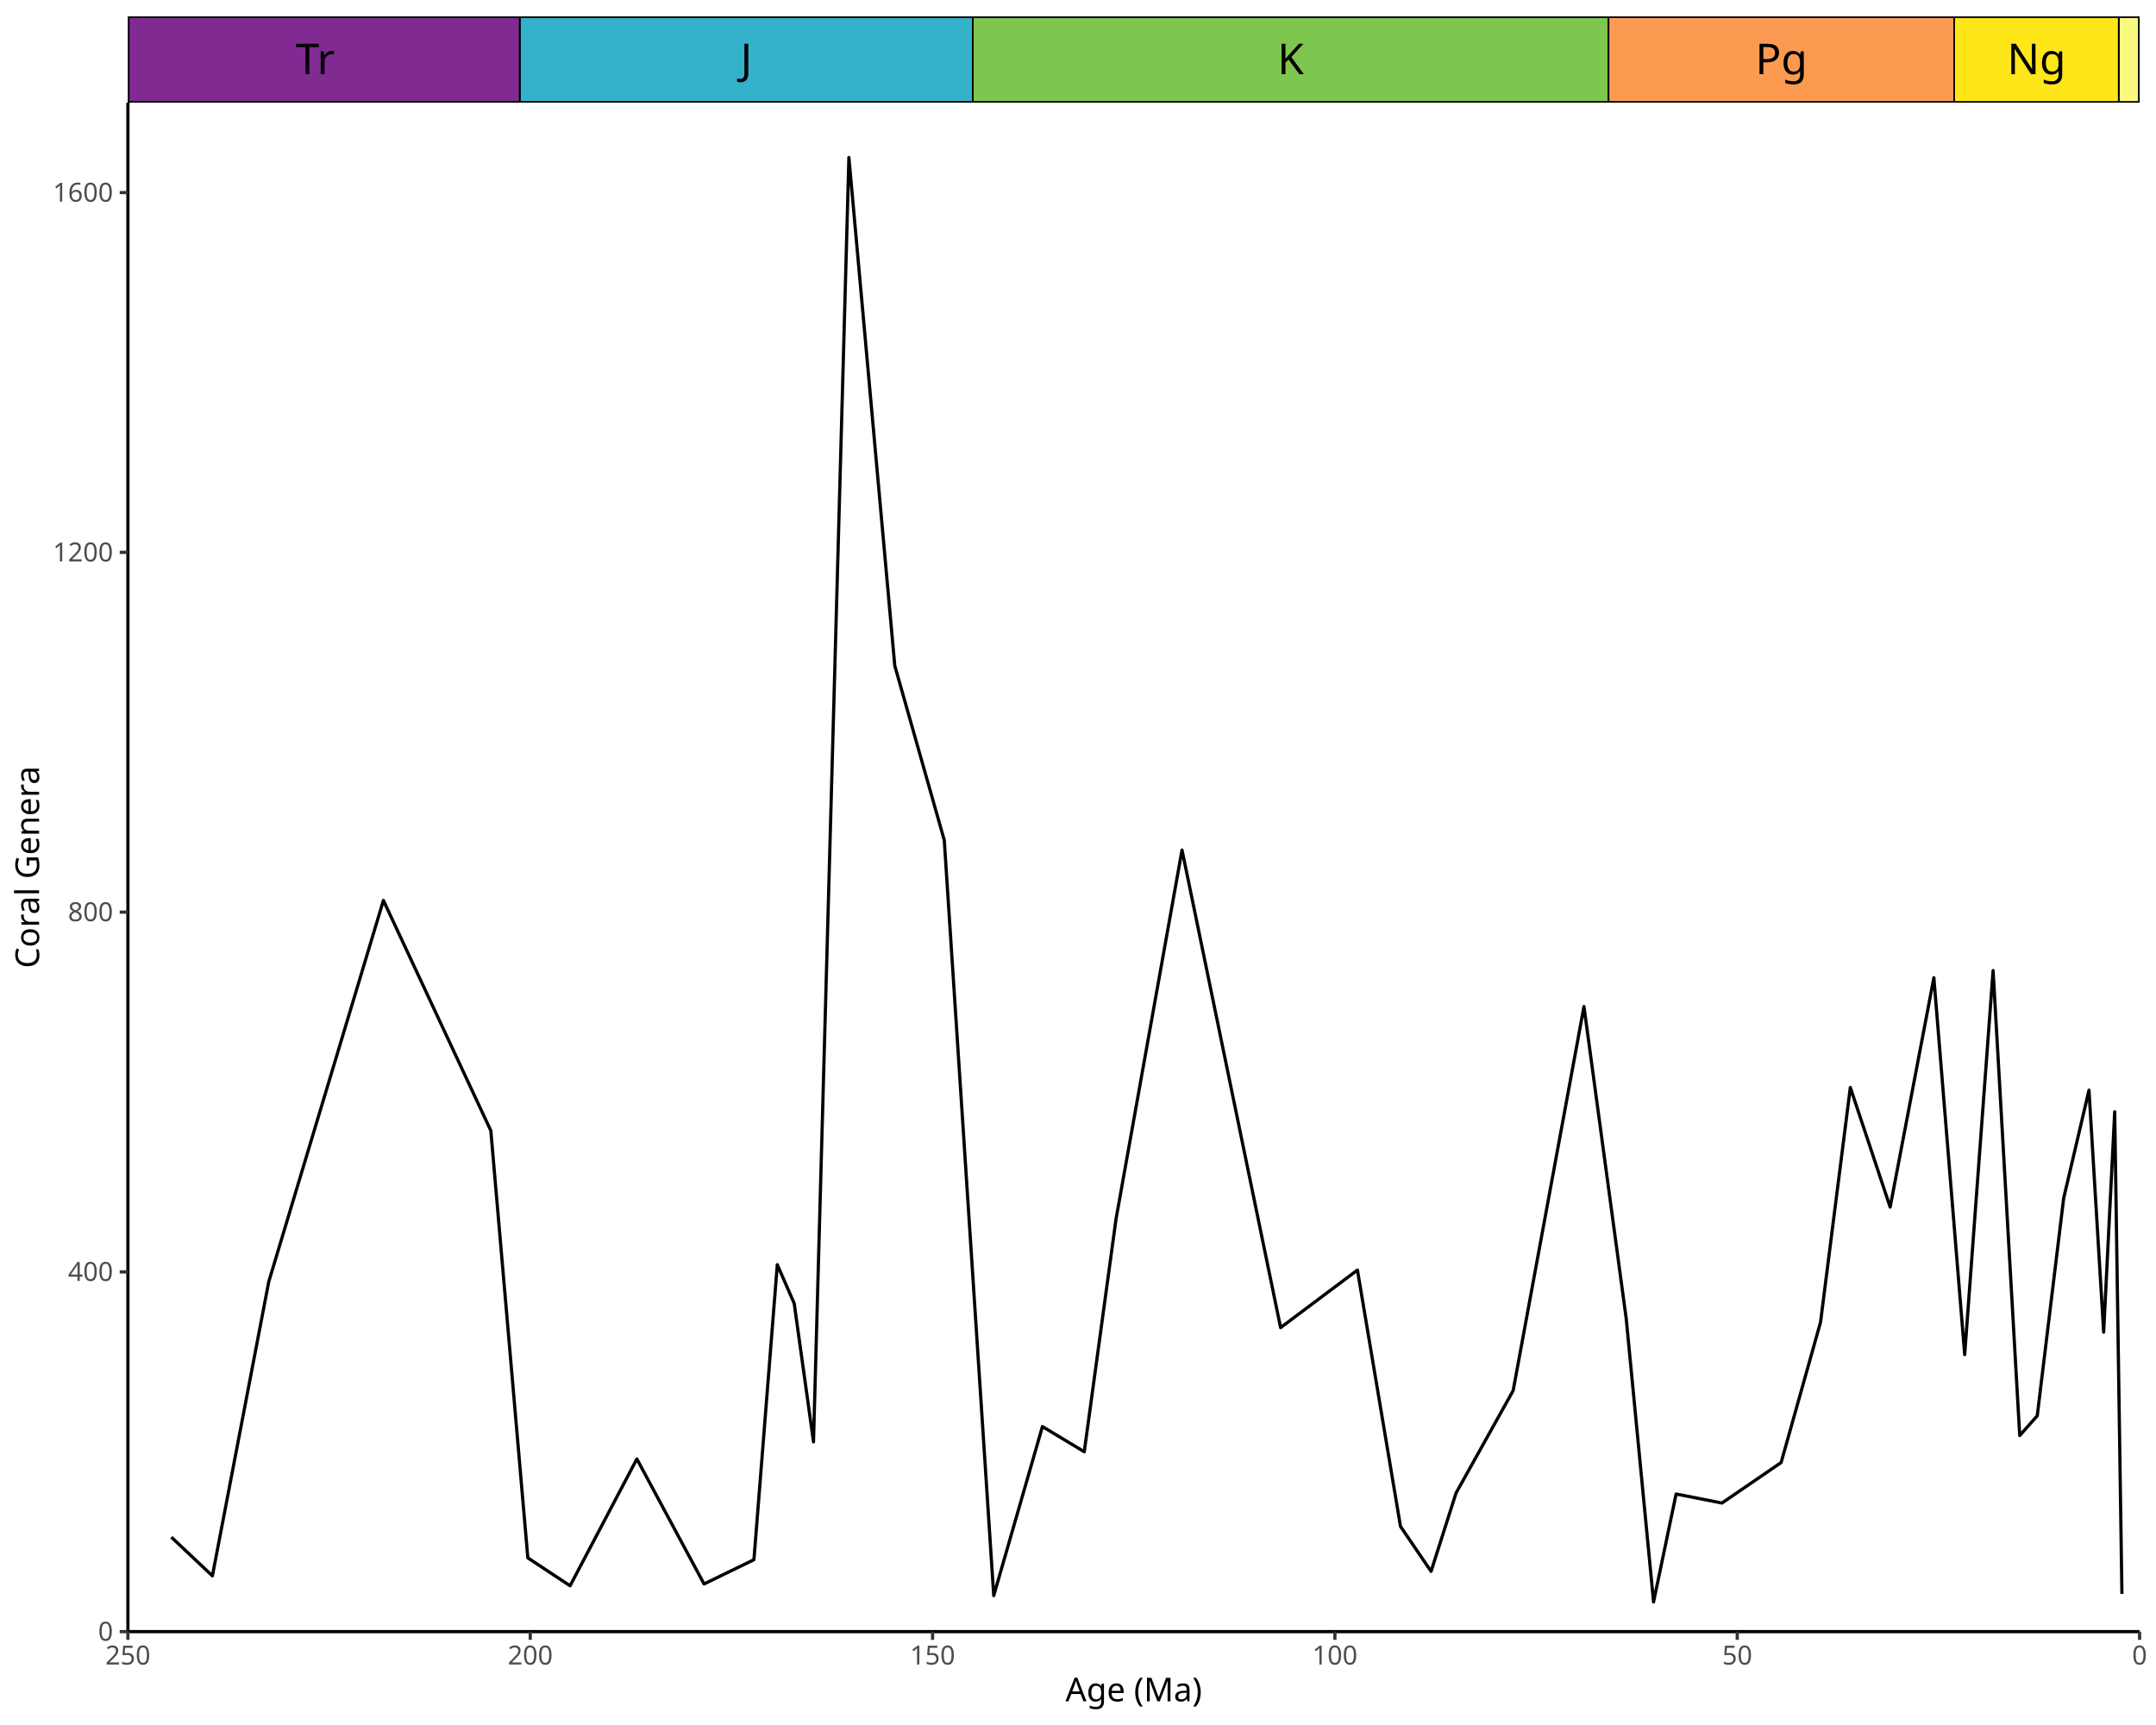
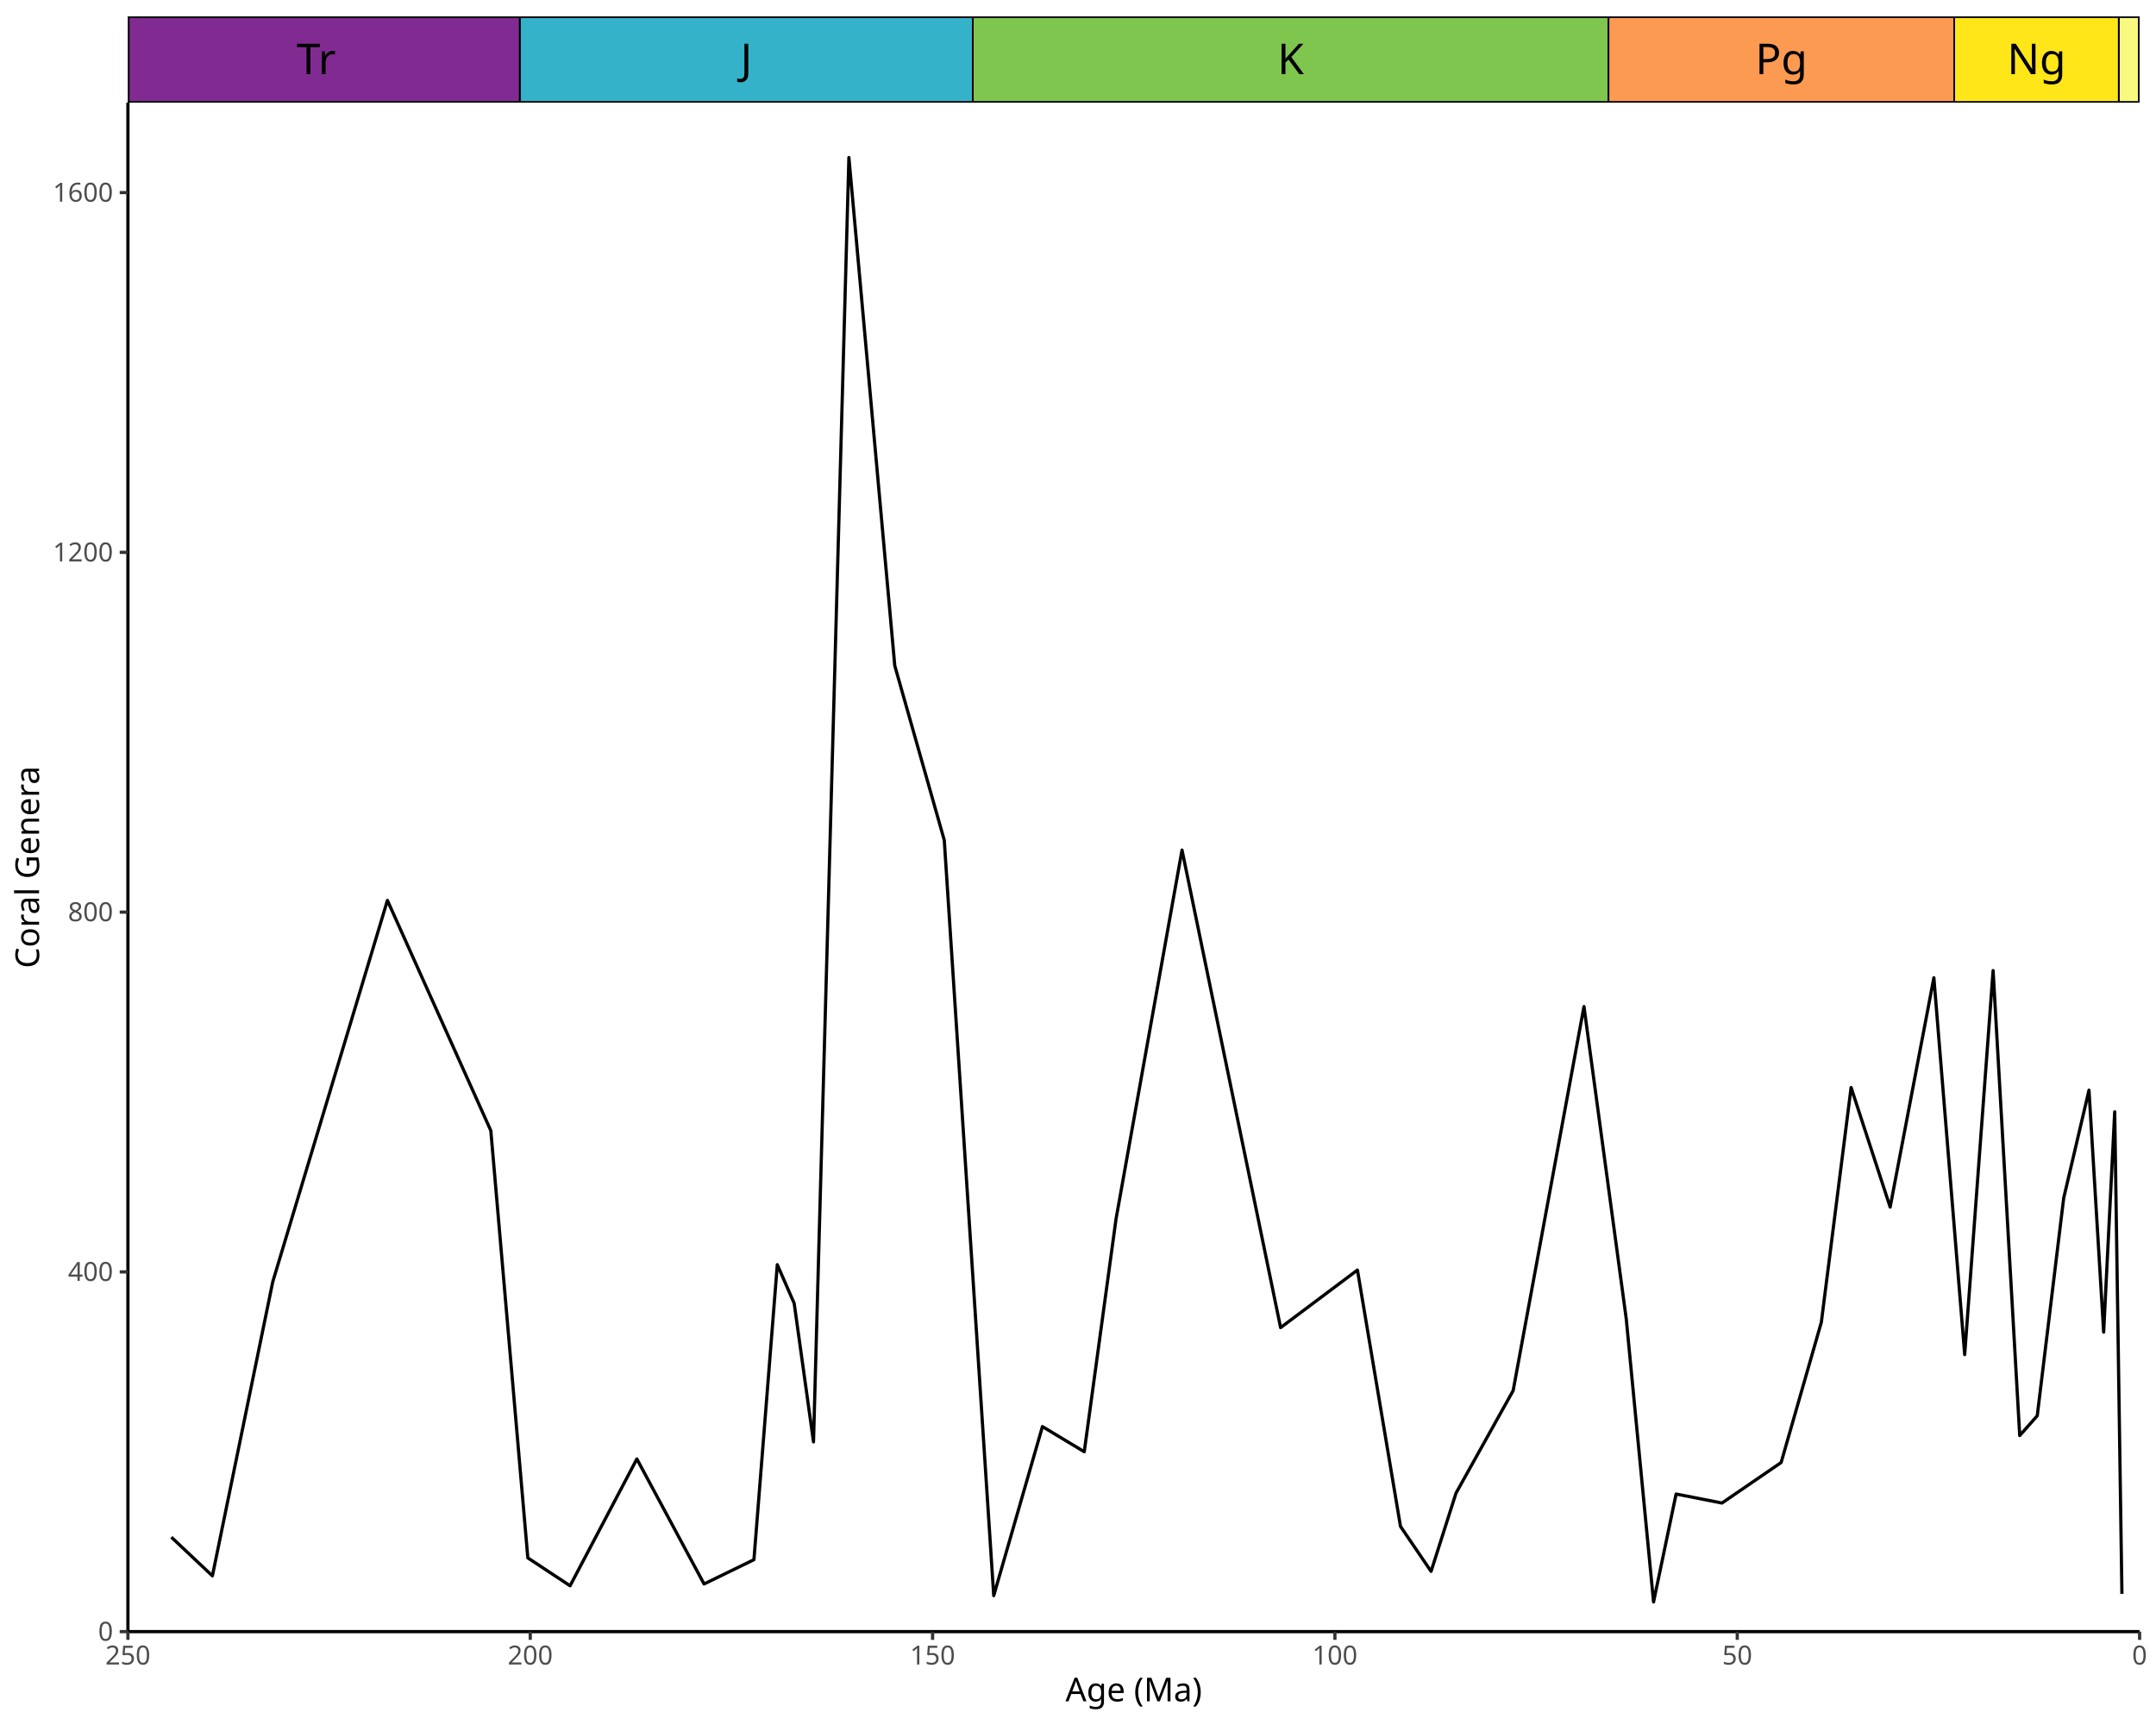
<svg xmlns="http://www.w3.org/2000/svg" class="svglite" data-engine-version="2.0" width="720.00pt" height="576.00pt" viewBox="0 0 720.00 576.00">
  <defs>
    <style type="text/css">
    .svglite line, .svglite polyline, .svglite polygon, .svglite path, .svglite rect, .svglite circle {
      fill: none;
      stroke: #000000;
      stroke-linecap: round;
      stroke-linejoin: round;
      stroke-miterlimit: 10.00;
    }
  </style>
  </defs>
  <rect width="100%" height="100%" style="stroke: none; fill: #FFFFFF;" />
  <defs>
    <clipPath id="cpMC4wMHw3MjAuMDB8MC4wMHw1NzYuMDA=">
      <rect x="0.00" y="0.00" width="720.00" height="576.00" />
    </clipPath>
  </defs>
  <g clip-path="url(#cpMC4wMHw3MjAuMDB8MC4wMHw1NzYuMDA=)">
    <rect x="0" y="0.00" width="720.00" height="576.00" style="stroke-width: 1.07; stroke: #FFFFFF; fill: #FFFFFF;" />
  </g>
  <defs>
    <clipPath id="cpNDIuNzJ8NzE0LjUyfDM0LjI4fDU0NC44Mg==">
      <rect x="42.72" y="34.28" width="671.80" height="510.54" />
    </clipPath>
  </defs>
  <g clip-path="url(#cpNDIuNzJ8NzE0LjUyfDM0LjI4fDU0NC44Mg==)">
    <rect x="42.72" y="34.28" width="671.80" height="510.54" style="stroke-width: 1.07; stroke: none; fill: #FFFFFF;" />
-     <polyline points="57.23,513.29 70.93,526.20 89.75,428.00 128.04,300.66 163.91,377.54 176.27,520.20 190.38,529.51 212.68,487.16 235.12,528.91 251.78,520.80 259.58,422.29 265.22,435.21 271.67,481.46 283.49,52.60 298.81,222.28 315.34,280.54 331.86,532.81 348.12,476.35 362.09,484.76 372.71,406.98 394.74,283.85 427.66,443.31 453.32,424.09 467.70,509.69 477.91,524.70 486.24,498.57 505.32,464.34 528.97,336.10 543.08,440.31 552.21,534.91 559.74,498.87 575.05,501.88 594.81,488.36 607.97,441.51 617.92,363.13 631.22,403.07 645.82,326.49 656.11,452.32 665.60,324.09 674.49,479.35 680.34,472.75 689.17,400.07 697.62,364.03 702.52,444.82 706.21,371.24 708.62,532.21 " style="stroke-width: 1.07; stroke-linecap: butt;" />
+     <polyline points="57.23,513.29 70.93,526.20 91.09,428.00 129.38,300.66 163.91,377.54 176.27,520.20 190.38,529.51 212.68,487.16 235.12,528.91 251.78,520.80 259.58,422.29 265.22,435.21 271.67,481.46 283.49,52.60 298.81,222.28 315.34,280.54 331.86,532.81 348.12,476.35 362.09,484.76 372.71,406.98 394.74,283.85 427.66,443.31 453.32,424.09 467.70,509.69 477.91,524.70 486.24,498.57 505.32,464.34 528.97,336.10 543.08,440.31 552.21,534.91 559.74,498.87 575.05,501.88 594.81,488.36 608.24,441.51 618.18,363.13 631.22,403.07 645.82,326.49 656.11,452.32 665.60,324.09 674.49,479.35 680.34,472.75 689.17,400.07 697.62,364.03 702.52,444.82 706.21,371.24 708.62,532.21 " style="stroke-width: 1.07; stroke-linecap: butt;" />
  </g>
  <g clip-path="url(#cpMC4wMHw3MjAuMDB8MC4wMHw1NzYuMDA=)">
</g>
  <defs>
    <clipPath id="cpMC4wMHw1LjQ4fDAuMDB8NS40OA==">
      <rect x="0" y="0.00" width="5.48" height="5.48" />
    </clipPath>
  </defs>
  <g clip-path="url(#cpMC4wMHw1LjQ4fDAuMDB8NS40OA==)">
</g>
  <g clip-path="url(#cpMC4wMHw3MjAuMDB8MC4wMHw1NzYuMDA=)">
</g>
  <defs>
    <clipPath id="cpMC4wMHw1LjQ4fDUuNDh8NS40OA==">
      <rect x="0" y="5.48" width="5.48" height="0.00" />
    </clipPath>
  </defs>
  <g clip-path="url(#cpMC4wMHw1LjQ4fDUuNDh8NS40OA==)">
</g>
  <g clip-path="url(#cpMC4wMHw3MjAuMDB8MC4wMHw1NzYuMDA=)">
</g>
  <g clip-path="url(#cpMC4wMHw1LjQ4fDUuNDh8NS40OA==)">
</g>
  <g clip-path="url(#cpMC4wMHw3MjAuMDB8MC4wMHw1NzYuMDA=)">
</g>
  <defs>
    <clipPath id="cpMC4wMHw1LjQ4fDM0LjI4fDU0NC44Mg==">
      <rect x="0" y="34.28" width="5.48" height="510.54" />
    </clipPath>
  </defs>
  <g clip-path="url(#cpMC4wMHw1LjQ4fDM0LjI4fDU0NC44Mg==)">
</g>
  <defs>
    <clipPath id="cpMC4wMHwwLjAwfDM0LjI4fDU0NC44Mg==">
      <rect x="0" y="34.28" width="0.00" height="510.54" />
    </clipPath>
  </defs>
  <g clip-path="url(#cpMC4wMHwwLjAwfDM0LjI4fDU0NC44Mg==)">
</g>
  <g clip-path="url(#cpMC4wMHw1LjQ4fDM0LjI4fDU0NC44Mg==)">
</g>
  <g clip-path="url(#cpMC4wMHw3MjAuMDB8MC4wMHw1NzYuMDA=)">
</g>
  <defs>
    <clipPath id="cpMC4wMHw1LjQ4fDU0NC44Mnw1NTcuNzk=">
      <rect x="0" y="544.82" width="5.48" height="12.97" />
    </clipPath>
  </defs>
  <g clip-path="url(#cpMC4wMHw1LjQ4fDU0NC44Mnw1NTcuNzk=)">
</g>
  <g clip-path="url(#cpMC4wMHw3MjAuMDB8MC4wMHw1NzYuMDA=)">
</g>
  <defs>
    <clipPath id="cpMC4wMHw1LjQ4fDU1Ny43OXw1NzAuNTI=">
      <rect x="0" y="557.79" width="5.48" height="12.73" />
    </clipPath>
  </defs>
  <g clip-path="url(#cpMC4wMHw1LjQ4fDU1Ny43OXw1NzAuNTI=)">
</g>
  <g clip-path="url(#cpMC4wMHw3MjAuMDB8MC4wMHw1NzYuMDA=)">
</g>
  <defs>
    <clipPath id="cpMC4wMHw1LjQ4fDU3MC41Mnw1NzYuMDA=">
      <rect x="0" y="570.52" width="5.48" height="5.48" />
    </clipPath>
  </defs>
  <g clip-path="url(#cpMC4wMHw1LjQ4fDU3MC41Mnw1NzYuMDA=)">
</g>
  <g clip-path="url(#cpMC4wMHw3MjAuMDB8MC4wMHw1NzYuMDA=)">
</g>
  <defs>
    <clipPath id="cpNS40OHwxOC4yMXwwLjAwfDUuNDg=">
      <rect x="5.48" y="0.00" width="12.73" height="5.48" />
    </clipPath>
  </defs>
  <g clip-path="url(#cpNS40OHwxOC4yMXwwLjAwfDUuNDg=)">
</g>
  <g clip-path="url(#cpMC4wMHw3MjAuMDB8MC4wMHw1NzYuMDA=)">
</g>
  <defs>
    <clipPath id="cpNS40OHwxOC4yMXw1LjQ4fDUuNDg=">
      <rect x="5.48" y="5.48" width="12.73" height="0.00" />
    </clipPath>
  </defs>
  <g clip-path="url(#cpNS40OHwxOC4yMXw1LjQ4fDUuNDg=)">
</g>
  <g clip-path="url(#cpMC4wMHw3MjAuMDB8MC4wMHw1NzYuMDA=)">
</g>
  <g clip-path="url(#cpNS40OHwxOC4yMXw1LjQ4fDUuNDg=)">
</g>
  <g clip-path="url(#cpMC4wMHw3MjAuMDB8MC4wMHw1NzYuMDA=)">
</g>
  <defs>
    <clipPath id="cpNS40OHwxOC4yMXwzNC4yOHw1NDQuODI=">
      <rect x="5.48" y="34.28" width="12.73" height="510.54" />
    </clipPath>
  </defs>
  <g clip-path="url(#cpNS40OHwxOC4yMXwzNC4yOHw1NDQuODI=)">
</g>
  <g clip-path="url(#cpMC4wMHw3MjAuMDB8MC4wMHw1NzYuMDA=)">
    <text transform="translate(13.05,289.55) rotate(-90)" text-anchor="middle" style="font-size: 11.00px; font-family: sans;" textLength="66.04px" lengthAdjust="spacingAndGlyphs">Coral Genera</text>
  </g>
  <g clip-path="url(#cpNS40OHwxOC4yMXwzNC4yOHw1NDQuODI=)">
</g>
  <defs>
    <clipPath id="cpNS40OHw1LjQ4fDM0LjI4fDU0NC44Mg==">
      <rect x="5.48" y="34.28" width="0.00" height="510.54" />
    </clipPath>
  </defs>
  <g clip-path="url(#cpNS40OHw1LjQ4fDM0LjI4fDU0NC44Mg==)">
</g>
  <g clip-path="url(#cpNS40OHwxOC4yMXwzNC4yOHw1NDQuODI=)">
</g>
  <g clip-path="url(#cpMC4wMHw3MjAuMDB8MC4wMHw1NzYuMDA=)">
</g>
  <defs>
    <clipPath id="cpNS40OHwxOC4yMXw1NDQuODJ8NTU3Ljc5">
      <rect x="5.48" y="544.82" width="12.73" height="12.97" />
    </clipPath>
  </defs>
  <g clip-path="url(#cpNS40OHwxOC4yMXw1NDQuODJ8NTU3Ljc5)">
</g>
  <g clip-path="url(#cpMC4wMHw3MjAuMDB8MC4wMHw1NzYuMDA=)">
</g>
  <defs>
    <clipPath id="cpNS40OHwxOC4yMXw1NTcuNzl8NTcwLjUy">
      <rect x="5.48" y="557.79" width="12.73" height="12.73" />
    </clipPath>
  </defs>
  <g clip-path="url(#cpNS40OHwxOC4yMXw1NTcuNzl8NTcwLjUy)">
</g>
  <g clip-path="url(#cpMC4wMHw3MjAuMDB8MC4wMHw1NzYuMDA=)">
</g>
  <defs>
    <clipPath id="cpNS40OHwxOC4yMXw1NzAuNTJ8NTc2LjAw">
      <rect x="5.48" y="570.52" width="12.73" height="5.48" />
    </clipPath>
  </defs>
  <g clip-path="url(#cpNS40OHwxOC4yMXw1NzAuNTJ8NTc2LjAw)">
</g>
  <g clip-path="url(#cpMC4wMHw3MjAuMDB8MC4wMHw1NzYuMDA=)">
</g>
  <defs>
    <clipPath id="cpMTguMjF8NDIuNzJ8MC4wMHw1LjQ4">
      <rect x="18.21" y="0.00" width="24.51" height="5.48" />
    </clipPath>
  </defs>
  <g clip-path="url(#cpMTguMjF8NDIuNzJ8MC4wMHw1LjQ4)">
</g>
  <g clip-path="url(#cpMC4wMHw3MjAuMDB8MC4wMHw1NzYuMDA=)">
</g>
  <defs>
    <clipPath id="cpMTguMjF8NDIuNzJ8NS40OHw1LjQ4">
      <rect x="18.21" y="5.48" width="24.51" height="0.00" />
    </clipPath>
  </defs>
  <g clip-path="url(#cpMTguMjF8NDIuNzJ8NS40OHw1LjQ4)">
</g>
  <g clip-path="url(#cpMC4wMHw3MjAuMDB8MC4wMHw1NzYuMDA=)">
</g>
  <g clip-path="url(#cpMTguMjF8NDIuNzJ8NS40OHw1LjQ4)">
</g>
  <g clip-path="url(#cpMC4wMHw3MjAuMDB8MC4wMHw1NzYuMDA=)">
</g>
  <defs>
    <clipPath id="cpMTguMjF8NDIuNzJ8MzQuMjh8NTQ0Ljgy">
      <rect x="18.21" y="34.28" width="24.51" height="510.54" />
    </clipPath>
  </defs>
  <g clip-path="url(#cpMTguMjF8NDIuNzJ8MzQuMjh8NTQ0Ljgy)">
</g>
  <g clip-path="url(#cpMC4wMHw3MjAuMDB8MC4wMHw1NzYuMDA=)">
    <polyline points="42.72,544.82 42.72,34.28 " style="stroke-width: 1.07; stroke-linecap: butt;" />
    <text x="37.79" y="547.85" text-anchor="end" style="font-size: 8.80px; fill: #4D4D4D; font-family: sans;" textLength="4.89px" lengthAdjust="spacingAndGlyphs">0</text>
    <text x="37.79" y="427.72" text-anchor="end" style="font-size: 8.80px; fill: #4D4D4D; font-family: sans;" textLength="14.68px" lengthAdjust="spacingAndGlyphs">400</text>
    <text x="37.79" y="307.60" text-anchor="end" style="font-size: 8.80px; fill: #4D4D4D; font-family: sans;" textLength="14.68px" lengthAdjust="spacingAndGlyphs">800</text>
    <text x="37.79" y="187.47" text-anchor="end" style="font-size: 8.80px; fill: #4D4D4D; font-family: sans;" textLength="19.58px" lengthAdjust="spacingAndGlyphs">1200</text>
    <text x="37.79" y="67.34" text-anchor="end" style="font-size: 8.80px; fill: #4D4D4D; font-family: sans;" textLength="19.58px" lengthAdjust="spacingAndGlyphs">1600</text>
    <polyline points="39.98,544.82 42.72,544.82 " style="stroke-width: 1.07; stroke: #333333; stroke-linecap: butt;" />
    <polyline points="39.98,424.70 42.72,424.70 " style="stroke-width: 1.07; stroke: #333333; stroke-linecap: butt;" />
    <polyline points="39.98,304.57 42.72,304.57 " style="stroke-width: 1.07; stroke: #333333; stroke-linecap: butt;" />
    <polyline points="39.98,184.44 42.72,184.44 " style="stroke-width: 1.07; stroke: #333333; stroke-linecap: butt;" />
    <polyline points="39.98,64.31 42.72,64.31 " style="stroke-width: 1.07; stroke: #333333; stroke-linecap: butt;" />
  </g>
  <g clip-path="url(#cpMTguMjF8NDIuNzJ8MzQuMjh8NTQ0Ljgy)">
</g>
  <defs>
    <clipPath id="cpMTguMjF8MTguMjF8MzQuMjh8NTQ0Ljgy">
      <rect x="18.21" y="34.28" width="0.00" height="510.54" />
    </clipPath>
  </defs>
  <g clip-path="url(#cpMTguMjF8MTguMjF8MzQuMjh8NTQ0Ljgy)">
</g>
  <g clip-path="url(#cpMTguMjF8NDIuNzJ8MzQuMjh8NTQ0Ljgy)">
</g>
  <g clip-path="url(#cpMC4wMHw3MjAuMDB8MC4wMHw1NzYuMDA=)">
</g>
  <defs>
    <clipPath id="cpMTguMjF8NDIuNzJ8NTQ0LjgyfDU1Ny43OQ==">
      <rect x="18.21" y="544.82" width="24.51" height="12.97" />
    </clipPath>
  </defs>
  <g clip-path="url(#cpMTguMjF8NDIuNzJ8NTQ0LjgyfDU1Ny43OQ==)">
</g>
  <g clip-path="url(#cpMC4wMHw3MjAuMDB8MC4wMHw1NzYuMDA=)">
</g>
  <defs>
    <clipPath id="cpMTguMjF8NDIuNzJ8NTU3Ljc5fDU3MC41Mg==">
      <rect x="18.21" y="557.79" width="24.51" height="12.73" />
    </clipPath>
  </defs>
  <g clip-path="url(#cpMTguMjF8NDIuNzJ8NTU3Ljc5fDU3MC41Mg==)">
</g>
  <g clip-path="url(#cpMC4wMHw3MjAuMDB8MC4wMHw1NzYuMDA=)">
</g>
  <defs>
    <clipPath id="cpMTguMjF8NDIuNzJ8NTcwLjUyfDU3Ni4wMA==">
      <rect x="18.21" y="570.52" width="24.51" height="5.48" />
    </clipPath>
  </defs>
  <g clip-path="url(#cpMTguMjF8NDIuNzJ8NTcwLjUyfDU3Ni4wMA==)">
</g>
  <g clip-path="url(#cpMC4wMHw3MjAuMDB8MC4wMHw1NzYuMDA=)">
</g>
  <defs>
    <clipPath id="cpNDIuNzJ8NzE0LjUyfDAuMDB8NS40OA==">
      <rect x="42.72" y="0.00" width="671.80" height="5.48" />
    </clipPath>
  </defs>
  <g clip-path="url(#cpNDIuNzJ8NzE0LjUyfDAuMDB8NS40OA==)">
</g>
  <g clip-path="url(#cpMC4wMHw3MjAuMDB8MC4wMHw1NzYuMDA=)">
</g>
  <g clip-path="url(#cpNDIuNzJ8NzE0LjUyfDAuMDB8NS40OA==)">
</g>
  <g clip-path="url(#cpMC4wMHw3MjAuMDB8MC4wMHw1NzYuMDA=)">
</g>
  <g clip-path="url(#cpNDIuNzJ8NzE0LjUyfDAuMDB8NS40OA==)">
</g>
  <defs>
    <clipPath id="cpNDIuNzJ8NzE0LjUyfDAuMDB8MC4wMA==">
      <rect x="42.72" y="0.00" width="671.80" height="0.00" />
    </clipPath>
  </defs>
  <g clip-path="url(#cpNDIuNzJ8NzE0LjUyfDAuMDB8MC4wMA==)">
</g>
  <g clip-path="url(#cpNDIuNzJ8NzE0LjUyfDAuMDB8NS40OA==)">
</g>
  <g clip-path="url(#cpMC4wMHw3MjAuMDB8MC4wMHw1NzYuMDA=)">
</g>
  <defs>
    <clipPath id="cpNDIuNzJ8NzE0LjUyfDUuNDh8NS40OA==">
      <rect x="42.72" y="5.48" width="671.80" height="0.00" />
    </clipPath>
  </defs>
  <g clip-path="url(#cpNDIuNzJ8NzE0LjUyfDUuNDh8NS40OA==)">
</g>
  <g clip-path="url(#cpMC4wMHw3MjAuMDB8MC4wMHw1NzYuMDA=)">
</g>
  <g clip-path="url(#cpNDIuNzJ8NzE0LjUyfDUuNDh8NS40OA==)">
</g>
  <g clip-path="url(#cpMC4wMHw3MjAuMDB8MC4wMHw1NzYuMDA=)">
</g>
  <g clip-path="url(#cpNDIuNzJ8NzE0LjUyfDUuNDh8NS40OA==)">
</g>
  <g clip-path="url(#cpMC4wMHw3MjAuMDB8MC4wMHw1NzYuMDA=)">
</g>
  <g clip-path="url(#cpNDIuNzJ8NzE0LjUyfDUuNDh8NS40OA==)">
</g>
  <g clip-path="url(#cpMC4wMHw3MjAuMDB8MC4wMHw1NzYuMDA=)">
</g>
  <defs>
    <clipPath id="cpNDIuNzJ8NzE0LjUyfDU0NC44Mnw1NTcuNzk=">
      <rect x="42.72" y="544.82" width="671.80" height="12.97" />
    </clipPath>
  </defs>
  <g clip-path="url(#cpNDIuNzJ8NzE0LjUyfDU0NC44Mnw1NTcuNzk=)">
</g>
  <g clip-path="url(#cpMC4wMHw3MjAuMDB8MC4wMHw1NzYuMDA=)">
    <polyline points="42.72,544.82 714.52,544.82 " style="stroke-width: 1.07; stroke-linecap: butt;" />
    <polyline points="714.52,547.56 714.52,544.82 " style="stroke-width: 1.07; stroke: #333333; stroke-linecap: butt;" />
    <polyline points="580.16,547.56 580.16,544.82 " style="stroke-width: 1.07; stroke: #333333; stroke-linecap: butt;" />
    <polyline points="445.80,547.56 445.80,544.82 " style="stroke-width: 1.07; stroke: #333333; stroke-linecap: butt;" />
    <polyline points="311.44,547.56 311.44,544.82 " style="stroke-width: 1.07; stroke: #333333; stroke-linecap: butt;" />
    <polyline points="177.08,547.56 177.08,544.82 " style="stroke-width: 1.07; stroke: #333333; stroke-linecap: butt;" />
    <polyline points="42.72,547.56 42.72,544.82 " style="stroke-width: 1.07; stroke: #333333; stroke-linecap: butt;" />
    <text x="714.52" y="555.81" text-anchor="middle" style="font-size: 8.80px; fill: #4D4D4D; font-family: sans;" textLength="4.89px" lengthAdjust="spacingAndGlyphs">0</text>
    <text x="580.16" y="555.81" text-anchor="middle" style="font-size: 8.80px; fill: #4D4D4D; font-family: sans;" textLength="9.79px" lengthAdjust="spacingAndGlyphs">50</text>
    <text x="445.80" y="555.81" text-anchor="middle" style="font-size: 8.80px; fill: #4D4D4D; font-family: sans;" textLength="14.68px" lengthAdjust="spacingAndGlyphs">100</text>
    <text x="311.44" y="555.81" text-anchor="middle" style="font-size: 8.80px; fill: #4D4D4D; font-family: sans;" textLength="14.68px" lengthAdjust="spacingAndGlyphs">150</text>
    <text x="177.08" y="555.81" text-anchor="middle" style="font-size: 8.80px; fill: #4D4D4D; font-family: sans;" textLength="14.68px" lengthAdjust="spacingAndGlyphs">200</text>
    <text x="42.72" y="555.81" text-anchor="middle" style="font-size: 8.80px; fill: #4D4D4D; font-family: sans;" textLength="14.68px" lengthAdjust="spacingAndGlyphs">250</text>
  </g>
  <g clip-path="url(#cpNDIuNzJ8NzE0LjUyfDU0NC44Mnw1NTcuNzk=)">
</g>
  <g clip-path="url(#cpMC4wMHw3MjAuMDB8MC4wMHw1NzYuMDA=)">
</g>
  <defs>
    <clipPath id="cpNDIuNzJ8NzE0LjUyfDU1Ny43OXw1NzAuNTI=">
      <rect x="42.72" y="557.79" width="671.80" height="12.73" />
    </clipPath>
  </defs>
  <g clip-path="url(#cpNDIuNzJ8NzE0LjUyfDU1Ny43OXw1NzAuNTI=)">
</g>
  <g clip-path="url(#cpMC4wMHw3MjAuMDB8MC4wMHw1NzYuMDA=)">
    <text x="378.62" y="568.10" text-anchor="middle" style="font-size: 11.00px; font-family: sans;" textLength="45.24px" lengthAdjust="spacingAndGlyphs">Age (Ma)</text>
  </g>
  <g clip-path="url(#cpNDIuNzJ8NzE0LjUyfDU1Ny43OXw1NzAuNTI=)">
</g>
  <g clip-path="url(#cpMC4wMHw3MjAuMDB8MC4wMHw1NzYuMDA=)">
</g>
  <defs>
    <clipPath id="cpNDIuNzJ8NzE0LjUyfDU3MC41Mnw1NzYuMDA=">
      <rect x="42.72" y="570.52" width="671.80" height="5.48" />
    </clipPath>
  </defs>
  <g clip-path="url(#cpNDIuNzJ8NzE0LjUyfDU3MC41Mnw1NzYuMDA=)">
</g>
  <g clip-path="url(#cpMC4wMHw3MjAuMDB8MC4wMHw1NzYuMDA=)">
</g>
  <g clip-path="url(#cpNDIuNzJ8NzE0LjUyfDU3MC41Mnw1NzYuMDA=)">
</g>
  <defs>
    <clipPath id="cpNDIuNzJ8NzE0LjUyfDU3Ni4wMHw1NzYuMDA=">
      <rect x="42.72" y="576.00" width="671.80" height="0.00" />
    </clipPath>
  </defs>
  <g clip-path="url(#cpNDIuNzJ8NzE0LjUyfDU3Ni4wMHw1NzYuMDA=)">
</g>
  <g clip-path="url(#cpNDIuNzJ8NzE0LjUyfDU3MC41Mnw1NzYuMDA=)">
</g>
  <g clip-path="url(#cpMC4wMHw3MjAuMDB8MC4wMHw1NzYuMDA=)">
</g>
  <defs>
    <clipPath id="cpNzE0LjUyfDcxNC41MnwwLjAwfDUuNDg=">
      <rect x="714.52" y="0.00" width="0.00" height="5.48" />
    </clipPath>
  </defs>
  <g clip-path="url(#cpNzE0LjUyfDcxNC41MnwwLjAwfDUuNDg=)">
</g>
  <g clip-path="url(#cpMC4wMHw3MjAuMDB8MC4wMHw1NzYuMDA=)">
</g>
  <defs>
    <clipPath id="cpNzE0LjUyfDcxNC41Mnw1LjQ4fDUuNDg=">
      <rect x="714.52" y="5.48" width="0.00" height="0.00" />
    </clipPath>
  </defs>
  <g clip-path="url(#cpNzE0LjUyfDcxNC41Mnw1LjQ4fDUuNDg=)">
</g>
  <g clip-path="url(#cpMC4wMHw3MjAuMDB8MC4wMHw1NzYuMDA=)">
</g>
  <g clip-path="url(#cpNzE0LjUyfDcxNC41Mnw1LjQ4fDUuNDg=)">
</g>
  <g clip-path="url(#cpMC4wMHw3MjAuMDB8MC4wMHw1NzYuMDA=)">
</g>
  <defs>
    <clipPath id="cpNzE0LjUyfDcxNC41MnwzNC4yOHw1NDQuODI=">
      <rect x="714.52" y="34.28" width="0.00" height="510.54" />
    </clipPath>
  </defs>
  <g clip-path="url(#cpNzE0LjUyfDcxNC41MnwzNC4yOHw1NDQuODI=)">
</g>
  <g clip-path="url(#cpMC4wMHw3MjAuMDB8MC4wMHw1NzYuMDA=)">
</g>
  <g clip-path="url(#cpNzE0LjUyfDcxNC41MnwzNC4yOHw1NDQuODI=)">
</g>
  <g clip-path="url(#cpMC4wMHw3MjAuMDB8MC4wMHw1NzYuMDA=)">
</g>
  <defs>
    <clipPath id="cpNzE0LjUyfDcxNC41Mnw1NDQuODJ8NTU3Ljc5">
      <rect x="714.52" y="544.82" width="0.00" height="12.97" />
    </clipPath>
  </defs>
  <g clip-path="url(#cpNzE0LjUyfDcxNC41Mnw1NDQuODJ8NTU3Ljc5)">
</g>
  <g clip-path="url(#cpMC4wMHw3MjAuMDB8MC4wMHw1NzYuMDA=)">
</g>
  <defs>
    <clipPath id="cpNzE0LjUyfDcxNC41Mnw1NTcuNzl8NTcwLjUy">
      <rect x="714.52" y="557.79" width="0.00" height="12.73" />
    </clipPath>
  </defs>
  <g clip-path="url(#cpNzE0LjUyfDcxNC41Mnw1NTcuNzl8NTcwLjUy)">
</g>
  <g clip-path="url(#cpMC4wMHw3MjAuMDB8MC4wMHw1NzYuMDA=)">
</g>
  <defs>
    <clipPath id="cpNzE0LjUyfDcxNC41Mnw1NzAuNTJ8NTc2LjAw">
      <rect x="714.52" y="570.52" width="0.00" height="5.48" />
    </clipPath>
  </defs>
  <g clip-path="url(#cpNzE0LjUyfDcxNC41Mnw1NzAuNTJ8NTc2LjAw)">
</g>
  <g clip-path="url(#cpMC4wMHw3MjAuMDB8MC4wMHw1NzYuMDA=)">
</g>
  <g clip-path="url(#cpNzE0LjUyfDcxNC41MnwwLjAwfDUuNDg=)">
</g>
  <g clip-path="url(#cpMC4wMHw3MjAuMDB8MC4wMHw1NzYuMDA=)">
</g>
  <g clip-path="url(#cpNzE0LjUyfDcxNC41Mnw1LjQ4fDUuNDg=)">
</g>
  <g clip-path="url(#cpMC4wMHw3MjAuMDB8MC4wMHw1NzYuMDA=)">
</g>
  <g clip-path="url(#cpNzE0LjUyfDcxNC41Mnw1LjQ4fDUuNDg=)">
</g>
  <g clip-path="url(#cpMC4wMHw3MjAuMDB8MC4wMHw1NzYuMDA=)">
</g>
  <g clip-path="url(#cpNzE0LjUyfDcxNC41MnwzNC4yOHw1NDQuODI=)">
</g>
  <g clip-path="url(#cpMC4wMHw3MjAuMDB8MC4wMHw1NzYuMDA=)">
</g>
  <g clip-path="url(#cpNzE0LjUyfDcxNC41MnwzNC4yOHw1NDQuODI=)">
</g>
  <g clip-path="url(#cpMC4wMHw3MjAuMDB8MC4wMHw1NzYuMDA=)">
</g>
  <g clip-path="url(#cpNzE0LjUyfDcxNC41Mnw1NDQuODJ8NTU3Ljc5)">
</g>
  <g clip-path="url(#cpMC4wMHw3MjAuMDB8MC4wMHw1NzYuMDA=)">
</g>
  <g clip-path="url(#cpNzE0LjUyfDcxNC41Mnw1NTcuNzl8NTcwLjUy)">
</g>
  <g clip-path="url(#cpMC4wMHw3MjAuMDB8MC4wMHw1NzYuMDA=)">
</g>
  <g clip-path="url(#cpNzE0LjUyfDcxNC41Mnw1NzAuNTJ8NTc2LjAw)">
</g>
  <g clip-path="url(#cpMC4wMHw3MjAuMDB8MC4wMHw1NzYuMDA=)">
</g>
  <defs>
    <clipPath id="cpNzE0LjUyfDcyMC4wMHwwLjAwfDUuNDg=">
      <rect x="714.52" y="0.00" width="5.48" height="5.48" />
    </clipPath>
  </defs>
  <g clip-path="url(#cpNzE0LjUyfDcyMC4wMHwwLjAwfDUuNDg=)">
</g>
  <g clip-path="url(#cpMC4wMHw3MjAuMDB8MC4wMHw1NzYuMDA=)">
</g>
  <defs>
    <clipPath id="cpNzE0LjUyfDcyMC4wMHw1LjQ4fDUuNDg=">
      <rect x="714.52" y="5.48" width="5.48" height="0.00" />
    </clipPath>
  </defs>
  <g clip-path="url(#cpNzE0LjUyfDcyMC4wMHw1LjQ4fDUuNDg=)">
</g>
  <g clip-path="url(#cpMC4wMHw3MjAuMDB8MC4wMHw1NzYuMDA=)">
</g>
  <g clip-path="url(#cpNzE0LjUyfDcyMC4wMHw1LjQ4fDUuNDg=)">
</g>
  <g clip-path="url(#cpMC4wMHw3MjAuMDB8MC4wMHw1NzYuMDA=)">
</g>
  <defs>
    <clipPath id="cpNzE0LjUyfDcyMC4wMHwzNC4yOHw1NDQuODI=">
      <rect x="714.52" y="34.28" width="5.48" height="510.54" />
    </clipPath>
  </defs>
  <g clip-path="url(#cpNzE0LjUyfDcyMC4wMHwzNC4yOHw1NDQuODI=)">
</g>
  <defs>
    <clipPath id="cpNzIwLjAwfDcyMC4wMHwzNC4yOHw1NDQuODI=">
      <rect x="720.00" y="34.28" width="0.00" height="510.54" />
    </clipPath>
  </defs>
  <g clip-path="url(#cpNzIwLjAwfDcyMC4wMHwzNC4yOHw1NDQuODI=)">
</g>
  <g clip-path="url(#cpNzE0LjUyfDcyMC4wMHwzNC4yOHw1NDQuODI=)">
</g>
  <g clip-path="url(#cpMC4wMHw3MjAuMDB8MC4wMHw1NzYuMDA=)">
</g>
  <defs>
    <clipPath id="cpNzE0LjUyfDcyMC4wMHw1NDQuODJ8NTU3Ljc5">
      <rect x="714.52" y="544.82" width="5.48" height="12.97" />
    </clipPath>
  </defs>
  <g clip-path="url(#cpNzE0LjUyfDcyMC4wMHw1NDQuODJ8NTU3Ljc5)">
</g>
  <g clip-path="url(#cpMC4wMHw3MjAuMDB8MC4wMHw1NzYuMDA=)">
</g>
  <defs>
    <clipPath id="cpNzE0LjUyfDcyMC4wMHw1NTcuNzl8NTcwLjUy">
      <rect x="714.52" y="557.79" width="5.48" height="12.73" />
    </clipPath>
  </defs>
  <g clip-path="url(#cpNzE0LjUyfDcyMC4wMHw1NTcuNzl8NTcwLjUy)">
</g>
  <g clip-path="url(#cpMC4wMHw3MjAuMDB8MC4wMHw1NzYuMDA=)">
</g>
  <defs>
    <clipPath id="cpNzE0LjUyfDcyMC4wMHw1NzAuNTJ8NTc2LjAw">
      <rect x="714.52" y="570.52" width="5.48" height="5.48" />
    </clipPath>
  </defs>
  <g clip-path="url(#cpNzE0LjUyfDcyMC4wMHw1NzAuNTJ8NTc2LjAw)">
</g>
  <g clip-path="url(#cpMC4wMHw3MjAuMDB8MC4wMHw1NzYuMDA=)">
</g>
  <defs>
    <clipPath id="cpNDIuNzJ8NzE0LjUyfDUuNDh8MzQuMjg=">
      <rect x="42.72" y="5.48" width="671.80" height="28.80" />
    </clipPath>
  </defs>
  <g clip-path="url(#cpNDIuNzJ8NzE0LjUyfDUuNDh8MzQuMjg=)">
    <rect x="707.57" y="5.48" width="6.95" height="28.80" style="stroke-width: 1.07; stroke: none; stroke-linecap: square; stroke-linejoin: miter; fill: #F9F97F;" />
    <rect x="652.63" y="5.48" width="54.93" height="28.80" style="stroke-width: 1.07; stroke: none; stroke-linecap: square; stroke-linejoin: miter; fill: #FFE619;" />
    <rect x="537.16" y="5.48" width="115.47" height="28.80" style="stroke-width: 1.07; stroke: none; stroke-linecap: square; stroke-linejoin: miter; fill: #FD9A52;" />
    <rect x="324.88" y="5.48" width="212.29" height="28.80" style="stroke-width: 1.07; stroke: none; stroke-linecap: square; stroke-linejoin: miter; fill: #7FC64E;" />
    <rect x="173.59" y="5.48" width="151.29" height="28.80" style="stroke-width: 1.07; stroke: none; stroke-linecap: square; stroke-linejoin: miter; fill: #34B2C9;" />
-     <rect x="36.89" y="5.48" width="136.70" height="28.80" style="stroke-width: 1.07; stroke: none; stroke-linecap: square; stroke-linejoin: miter; fill: #812B92;" />
-     <rect x="-88.69" y="5.48" width="125.57" height="28.80" style="stroke-width: 1.07; stroke: none; stroke-linecap: square; stroke-linejoin: miter; fill: #F04028;" />
+     <rect x="37.61" y="5.48" width="135.98" height="28.80" style="stroke-width: 1.07; stroke: none; stroke-linecap: square; stroke-linejoin: miter; fill: #812B92;" />
+     <rect x="-88.69" y="5.48" width="126.29" height="28.80" style="stroke-width: 1.07; stroke: none; stroke-linecap: square; stroke-linejoin: miter; fill: #F04028;" />
    <rect x="-249.92" y="5.48" width="161.23" height="28.80" style="stroke-width: 1.07; stroke: none; stroke-linecap: square; stroke-linejoin: miter; fill: #67A599;" />
    <rect x="-411.96" y="5.48" width="162.04" height="28.80" style="stroke-width: 1.07; stroke: none; stroke-linecap: square; stroke-linejoin: miter; fill: #CB8C37;" />
-     <rect x="-476.99" y="5.48" width="65.03" height="28.80" style="stroke-width: 1.07; stroke: none; stroke-linecap: square; stroke-linejoin: miter; fill: #B3E1B6;" />
-     <rect x="-589.85" y="5.48" width="112.86" height="28.80" style="stroke-width: 1.07; stroke: none; stroke-linecap: square; stroke-linejoin: miter; fill: #009270;" />
+     <rect x="-478.06" y="5.48" width="66.11" height="28.80" style="stroke-width: 1.07; stroke: none; stroke-linecap: square; stroke-linejoin: miter; fill: #B3E1B6;" />
+     <rect x="-589.85" y="5.48" width="111.79" height="28.80" style="stroke-width: 1.07; stroke: none; stroke-linecap: square; stroke-linejoin: miter; fill: #009270;" />
    <rect x="-739.26" y="5.48" width="149.41" height="28.80" style="stroke-width: 1.07; stroke: none; stroke-linecap: square; stroke-linejoin: miter; fill: #7FA056;" />
-     <rect x="-991.86" y="5.48" width="252.60" height="28.80" style="stroke-width: 1.07; stroke: none; stroke-linecap: square; stroke-linejoin: miter; fill: #FED96A;" />
-     <rect x="-1569.60" y="5.48" width="577.75" height="28.80" style="stroke-width: 1.07; stroke: none; stroke-linecap: square; stroke-linejoin: miter; fill: #FECC5C;" />
-     <rect x="-1972.69" y="5.48" width="403.08" height="28.80" style="stroke-width: 1.07; stroke: none; stroke-linecap: square; stroke-linejoin: miter; fill: #FEBF4E;" />
-     <rect x="-2510.13" y="5.48" width="537.44" height="28.80" style="stroke-width: 1.07; stroke: none; stroke-linecap: square; stroke-linejoin: miter; fill: #FED99A;" />
-     <rect x="-3047.57" y="5.48" width="537.44" height="28.80" style="stroke-width: 1.07; stroke: none; stroke-linecap: square; stroke-linejoin: miter; fill: #F3CC8A;" />
+     <rect x="-991.86" y="5.48" width="252.60" height="28.80" style="stroke-width: 1.07; stroke: none; stroke-linecap: square; stroke-linejoin: miter; fill: #FFC3E1;" />
+     <rect x="-1220.27" y="5.48" width="228.41" height="28.80" style="stroke-width: 1.07; stroke: none; stroke-linecap: square; stroke-linejoin: miter; fill: #FFAFD7;" />
+     <rect x="-1972.69" y="5.48" width="752.42" height="28.80" style="stroke-width: 1.07; stroke: none; stroke-linecap: square; stroke-linejoin: miter; fill: #FFA5D2;" />
+     <rect x="-2510.13" y="5.48" width="537.44" height="28.80" style="stroke-width: 1.07; stroke: none; stroke-linecap: square; stroke-linejoin: miter; fill: #FFA5D2;" />
+     <rect x="-3047.57" y="5.48" width="537.44" height="28.80" style="stroke-width: 1.07; stroke: none; stroke-linecap: square; stroke-linejoin: miter; fill: #FF98CC;" />
    <line x1="714.52" y1="34.28" x2="714.52" y2="5.48" style="stroke-width: 0.53; stroke-linecap: butt;" />
    <line x1="707.57" y1="34.28" x2="707.57" y2="5.48" style="stroke-width: 0.53; stroke-linecap: butt;" />
    <line x1="652.63" y1="34.28" x2="652.63" y2="5.48" style="stroke-width: 0.53; stroke-linecap: butt;" />
    <line x1="537.16" y1="34.28" x2="537.16" y2="5.48" style="stroke-width: 0.53; stroke-linecap: butt;" />
    <line x1="324.88" y1="34.28" x2="324.88" y2="5.48" style="stroke-width: 0.53; stroke-linecap: butt;" />
    <line x1="173.59" y1="34.28" x2="173.59" y2="5.48" style="stroke-width: 0.53; stroke-linecap: butt;" />
-     <line x1="36.89" y1="34.28" x2="36.89" y2="5.48" style="stroke-width: 0.53; stroke-linecap: butt;" />
+     <line x1="37.61" y1="34.28" x2="37.61" y2="5.48" style="stroke-width: 0.53; stroke-linecap: butt;" />
    <line x1="-88.69" y1="34.28" x2="-88.69" y2="5.48" style="stroke-width: 0.53; stroke-linecap: butt;" />
    <line x1="-249.92" y1="34.28" x2="-249.92" y2="5.48" style="stroke-width: 0.53; stroke-linecap: butt;" />
    <line x1="-411.96" y1="34.28" x2="-411.96" y2="5.48" style="stroke-width: 0.53; stroke-linecap: butt;" />
-     <line x1="-476.99" y1="34.28" x2="-476.99" y2="5.48" style="stroke-width: 0.53; stroke-linecap: butt;" />
+     <line x1="-478.06" y1="34.28" x2="-478.06" y2="5.48" style="stroke-width: 0.53; stroke-linecap: butt;" />
    <line x1="-589.85" y1="34.28" x2="-589.85" y2="5.48" style="stroke-width: 0.53; stroke-linecap: butt;" />
    <line x1="-739.26" y1="34.28" x2="-739.26" y2="5.48" style="stroke-width: 0.53; stroke-linecap: butt;" />
    <line x1="-991.86" y1="34.28" x2="-991.86" y2="5.48" style="stroke-width: 0.53; stroke-linecap: butt;" />
-     <line x1="-1569.60" y1="34.28" x2="-1569.60" y2="5.48" style="stroke-width: 0.53; stroke-linecap: butt;" />
+     <line x1="-1220.27" y1="34.28" x2="-1220.27" y2="5.48" style="stroke-width: 0.53; stroke-linecap: butt;" />
    <line x1="-1972.69" y1="34.28" x2="-1972.69" y2="5.48" style="stroke-width: 0.53; stroke-linecap: butt;" />
    <line x1="-2510.13" y1="34.28" x2="-2510.13" y2="5.48" style="stroke-width: 0.53; stroke-linecap: butt;" />
    <line x1="707.57" y1="34.28" x2="707.57" y2="5.48" style="stroke-width: 0.53; stroke-linecap: butt;" />
    <line x1="652.63" y1="34.28" x2="652.63" y2="5.48" style="stroke-width: 0.53; stroke-linecap: butt;" />
    <line x1="537.16" y1="34.28" x2="537.16" y2="5.48" style="stroke-width: 0.53; stroke-linecap: butt;" />
    <line x1="324.88" y1="34.28" x2="324.88" y2="5.48" style="stroke-width: 0.53; stroke-linecap: butt;" />
    <line x1="173.59" y1="34.28" x2="173.59" y2="5.48" style="stroke-width: 0.53; stroke-linecap: butt;" />
-     <line x1="36.89" y1="34.28" x2="36.89" y2="5.48" style="stroke-width: 0.53; stroke-linecap: butt;" />
+     <line x1="37.61" y1="34.28" x2="37.61" y2="5.48" style="stroke-width: 0.53; stroke-linecap: butt;" />
    <line x1="-88.69" y1="34.28" x2="-88.69" y2="5.48" style="stroke-width: 0.53; stroke-linecap: butt;" />
    <line x1="-249.92" y1="34.28" x2="-249.92" y2="5.48" style="stroke-width: 0.53; stroke-linecap: butt;" />
    <line x1="-411.96" y1="34.28" x2="-411.96" y2="5.48" style="stroke-width: 0.53; stroke-linecap: butt;" />
-     <line x1="-476.99" y1="34.28" x2="-476.99" y2="5.48" style="stroke-width: 0.53; stroke-linecap: butt;" />
+     <line x1="-478.06" y1="34.28" x2="-478.06" y2="5.48" style="stroke-width: 0.53; stroke-linecap: butt;" />
    <line x1="-589.85" y1="34.28" x2="-589.85" y2="5.48" style="stroke-width: 0.53; stroke-linecap: butt;" />
    <line x1="-739.26" y1="34.28" x2="-739.26" y2="5.48" style="stroke-width: 0.53; stroke-linecap: butt;" />
    <line x1="-991.86" y1="34.28" x2="-991.86" y2="5.48" style="stroke-width: 0.53; stroke-linecap: butt;" />
-     <line x1="-1569.60" y1="34.28" x2="-1569.60" y2="5.48" style="stroke-width: 0.53; stroke-linecap: butt;" />
+     <line x1="-1220.27" y1="34.28" x2="-1220.27" y2="5.48" style="stroke-width: 0.53; stroke-linecap: butt;" />
    <line x1="-1972.69" y1="34.28" x2="-1972.69" y2="5.48" style="stroke-width: 0.53; stroke-linecap: butt;" />
    <line x1="-2510.13" y1="34.28" x2="-2510.13" y2="5.48" style="stroke-width: 0.53; stroke-linecap: butt;" />
    <text x="680.10" y="24.77" text-anchor="middle" style="font-size: 14.23px; font-family: sans;" textLength="18.19px" lengthAdjust="spacingAndGlyphs">Ng</text>
    <text x="594.90" y="24.77" text-anchor="middle" style="font-size: 14.23px; font-family: sans;" textLength="17.40px" lengthAdjust="spacingAndGlyphs">Pg</text>
    <text x="431.02" y="24.77" text-anchor="middle" style="font-size: 14.23px; font-family: sans;" textLength="9.49px" lengthAdjust="spacingAndGlyphs">K</text>
    <text x="249.23" y="24.77" text-anchor="middle" style="font-size: 14.23px; font-family: sans;" textLength="7.12px" lengthAdjust="spacingAndGlyphs">J</text>
-     <text x="105.24" y="24.77" text-anchor="middle" style="font-size: 14.23px; font-family: sans;" textLength="13.43px" lengthAdjust="spacingAndGlyphs">Tr</text>
-     <text x="-25.90" y="24.77" text-anchor="middle" style="font-size: 14.23px; font-family: sans;" textLength="9.49px" lengthAdjust="spacingAndGlyphs">P</text>
+     <text x="105.60" y="24.77" text-anchor="middle" style="font-size: 14.23px; font-family: sans;" textLength="13.43px" lengthAdjust="spacingAndGlyphs">Tr</text>
+     <text x="-25.54" y="24.77" text-anchor="middle" style="font-size: 14.23px; font-family: sans;" textLength="9.49px" lengthAdjust="spacingAndGlyphs">P</text>
    <text x="-169.30" y="24.77" text-anchor="middle" style="font-size: 14.23px; font-family: sans;" textLength="10.28px" lengthAdjust="spacingAndGlyphs">C</text>
    <text x="-330.94" y="24.77" text-anchor="middle" style="font-size: 14.23px; font-family: sans;" textLength="10.28px" lengthAdjust="spacingAndGlyphs">D</text>
-     <text x="-444.47" y="24.77" text-anchor="middle" style="font-size: 14.23px; font-family: sans;" textLength="9.49px" lengthAdjust="spacingAndGlyphs">S</text>
-     <text x="-533.42" y="24.77" text-anchor="middle" style="font-size: 14.23px; font-family: sans;" textLength="11.07px" lengthAdjust="spacingAndGlyphs">O</text>
+     <text x="-445.01" y="24.77" text-anchor="middle" style="font-size: 14.23px; font-family: sans;" textLength="9.49px" lengthAdjust="spacingAndGlyphs">S</text>
+     <text x="-533.96" y="24.77" text-anchor="middle" style="font-size: 14.23px; font-family: sans;" textLength="11.07px" lengthAdjust="spacingAndGlyphs">O</text>
    <text x="-664.55" y="24.77" text-anchor="middle" style="font-size: 14.23px; font-family: sans;" textLength="22.13px" lengthAdjust="spacingAndGlyphs">Cm</text>
-     <text x="-865.56" y="24.77" text-anchor="middle" style="font-size: 14.23px; font-family: sans;" textLength="17.40px" lengthAdjust="spacingAndGlyphs">Ed</text>
-     <text x="-1280.73" y="24.77" text-anchor="middle" style="font-size: 14.23px; font-family: sans;" textLength="22.13px" lengthAdjust="spacingAndGlyphs">Cry</text>
-     <text x="-1771.14" y="24.77" text-anchor="middle" style="font-size: 14.23px; font-family: sans;" textLength="16.60px" lengthAdjust="spacingAndGlyphs">Tn</text>
-     <text x="-2241.41" y="24.77" text-anchor="middle" style="font-size: 14.23px; font-family: sans;" textLength="21.36px" lengthAdjust="spacingAndGlyphs">Stn</text>
+     <text x="-865.56" y="24.77" text-anchor="middle" style="font-size: 14.23px; font-family: sans;" textLength="9.49px" lengthAdjust="spacingAndGlyphs">E</text>
+     <text x="-1106.06" y="24.77" text-anchor="middle" style="font-size: 14.23px; font-family: sans;" textLength="15.01px" lengthAdjust="spacingAndGlyphs">Cr</text>
+     <text x="-1596.48" y="24.77" text-anchor="middle" style="font-size: 14.23px; font-family: sans;" textLength="8.69px" lengthAdjust="spacingAndGlyphs">T</text>
+     <text x="-2241.41" y="24.77" text-anchor="middle" style="font-size: 14.23px; font-family: sans;" textLength="13.44px" lengthAdjust="spacingAndGlyphs">St</text>
    <text x="-2778.85" y="24.77" text-anchor="middle" style="font-size: 14.23px; font-family: sans;" textLength="16.61px" lengthAdjust="spacingAndGlyphs">Ec</text>
    <line x1="42.72" y1="34.28" x2="42.72" y2="5.48" style="stroke-width: 1.07; stroke-linecap: butt;" />
    <line x1="714.52" y1="34.28" x2="714.52" y2="5.48" style="stroke-width: 1.07; stroke-linecap: butt;" />
    <line x1="42.72" y1="5.48" x2="714.52" y2="5.48" style="stroke-width: 1.07; stroke-linecap: butt;" />
    <line x1="42.72" y1="34.28" x2="714.52" y2="34.28" style="stroke-width: 1.07; stroke-linecap: butt;" />
  </g>
  <g clip-path="url(#cpMC4wMHw3MjAuMDB8MC4wMHw1NzYuMDA=)">
</g>
  <g clip-path="url(#cpNDIuNzJ8NzE0LjUyfDUuNDh8MzQuMjg=)">
</g>
  <g clip-path="url(#cpMC4wMHw3MjAuMDB8MC4wMHw1NzYuMDA=)">
</g>
  <g clip-path="url(#cpNDIuNzJ8NzE0LjUyfDUuNDh8MzQuMjg=)">
</g>
  <g clip-path="url(#cpMC4wMHw3MjAuMDB8MC4wMHw1NzYuMDA=)">
</g>
  <g clip-path="url(#cpNDIuNzJ8NzE0LjUyfDUuNDh8MzQuMjg=)">
</g>
  <g clip-path="url(#cpMC4wMHw3MjAuMDB8MC4wMHw1NzYuMDA=)">
</g>
  <g clip-path="url(#cpNDIuNzJ8NzE0LjUyfDUuNDh8MzQuMjg=)">
</g>
  <g clip-path="url(#cpMC4wMHw3MjAuMDB8MC4wMHw1NzYuMDA=)">
</g>
  <g clip-path="url(#cpNDIuNzJ8NzE0LjUyfDUuNDh8MzQuMjg=)">
</g>
  <g clip-path="url(#cpMC4wMHw3MjAuMDB8MC4wMHw1NzYuMDA=)">
</g>
  <g clip-path="url(#cpNDIuNzJ8NzE0LjUyfDUuNDh8MzQuMjg=)">
</g>
  <g clip-path="url(#cpMC4wMHw3MjAuMDB8MC4wMHw1NzYuMDA=)">
</g>
  <g clip-path="url(#cpNDIuNzJ8NzE0LjUyfDUuNDh8MzQuMjg=)">
</g>
  <g clip-path="url(#cpMC4wMHw3MjAuMDB8MC4wMHw1NzYuMDA=)">
</g>
  <g clip-path="url(#cpNDIuNzJ8NzE0LjUyfDUuNDh8MzQuMjg=)">
</g>
  <g clip-path="url(#cpMC4wMHw3MjAuMDB8MC4wMHw1NzYuMDA=)">
</g>
  <g clip-path="url(#cpNDIuNzJ8NzE0LjUyfDUuNDh8MzQuMjg=)">
</g>
  <g clip-path="url(#cpMC4wMHw3MjAuMDB8MC4wMHw1NzYuMDA=)">
</g>
  <g clip-path="url(#cpNDIuNzJ8NzE0LjUyfDUuNDh8MzQuMjg=)">
</g>
  <g clip-path="url(#cpMC4wMHw3MjAuMDB8MC4wMHw1NzYuMDA=)">
</g>
  <g clip-path="url(#cpNDIuNzJ8NzE0LjUyfDUuNDh8MzQuMjg=)">
</g>
  <g clip-path="url(#cpMC4wMHw3MjAuMDB8MC4wMHw1NzYuMDA=)">
</g>
  <g clip-path="url(#cpNDIuNzJ8NzE0LjUyfDUuNDh8MzQuMjg=)">
</g>
  <g clip-path="url(#cpMC4wMHw3MjAuMDB8MC4wMHw1NzYuMDA=)">
</g>
  <g clip-path="url(#cpNDIuNzJ8NzE0LjUyfDUuNDh8MzQuMjg=)">
</g>
  <g clip-path="url(#cpMC4wMHw3MjAuMDB8MC4wMHw1NzYuMDA=)">
</g>
  <g clip-path="url(#cpNDIuNzJ8NzE0LjUyfDUuNDh8MzQuMjg=)">
</g>
  <g clip-path="url(#cpMC4wMHw3MjAuMDB8MC4wMHw1NzYuMDA=)">
</g>
  <g clip-path="url(#cpNDIuNzJ8NzE0LjUyfDUuNDh8MzQuMjg=)">
</g>
  <g clip-path="url(#cpMC4wMHw3MjAuMDB8MC4wMHw1NzYuMDA=)">
</g>
  <g clip-path="url(#cpNDIuNzJ8NzE0LjUyfDUuNDh8MzQuMjg=)">
</g>
  <g clip-path="url(#cpMC4wMHw3MjAuMDB8MC4wMHw1NzYuMDA=)">
</g>
</svg>
